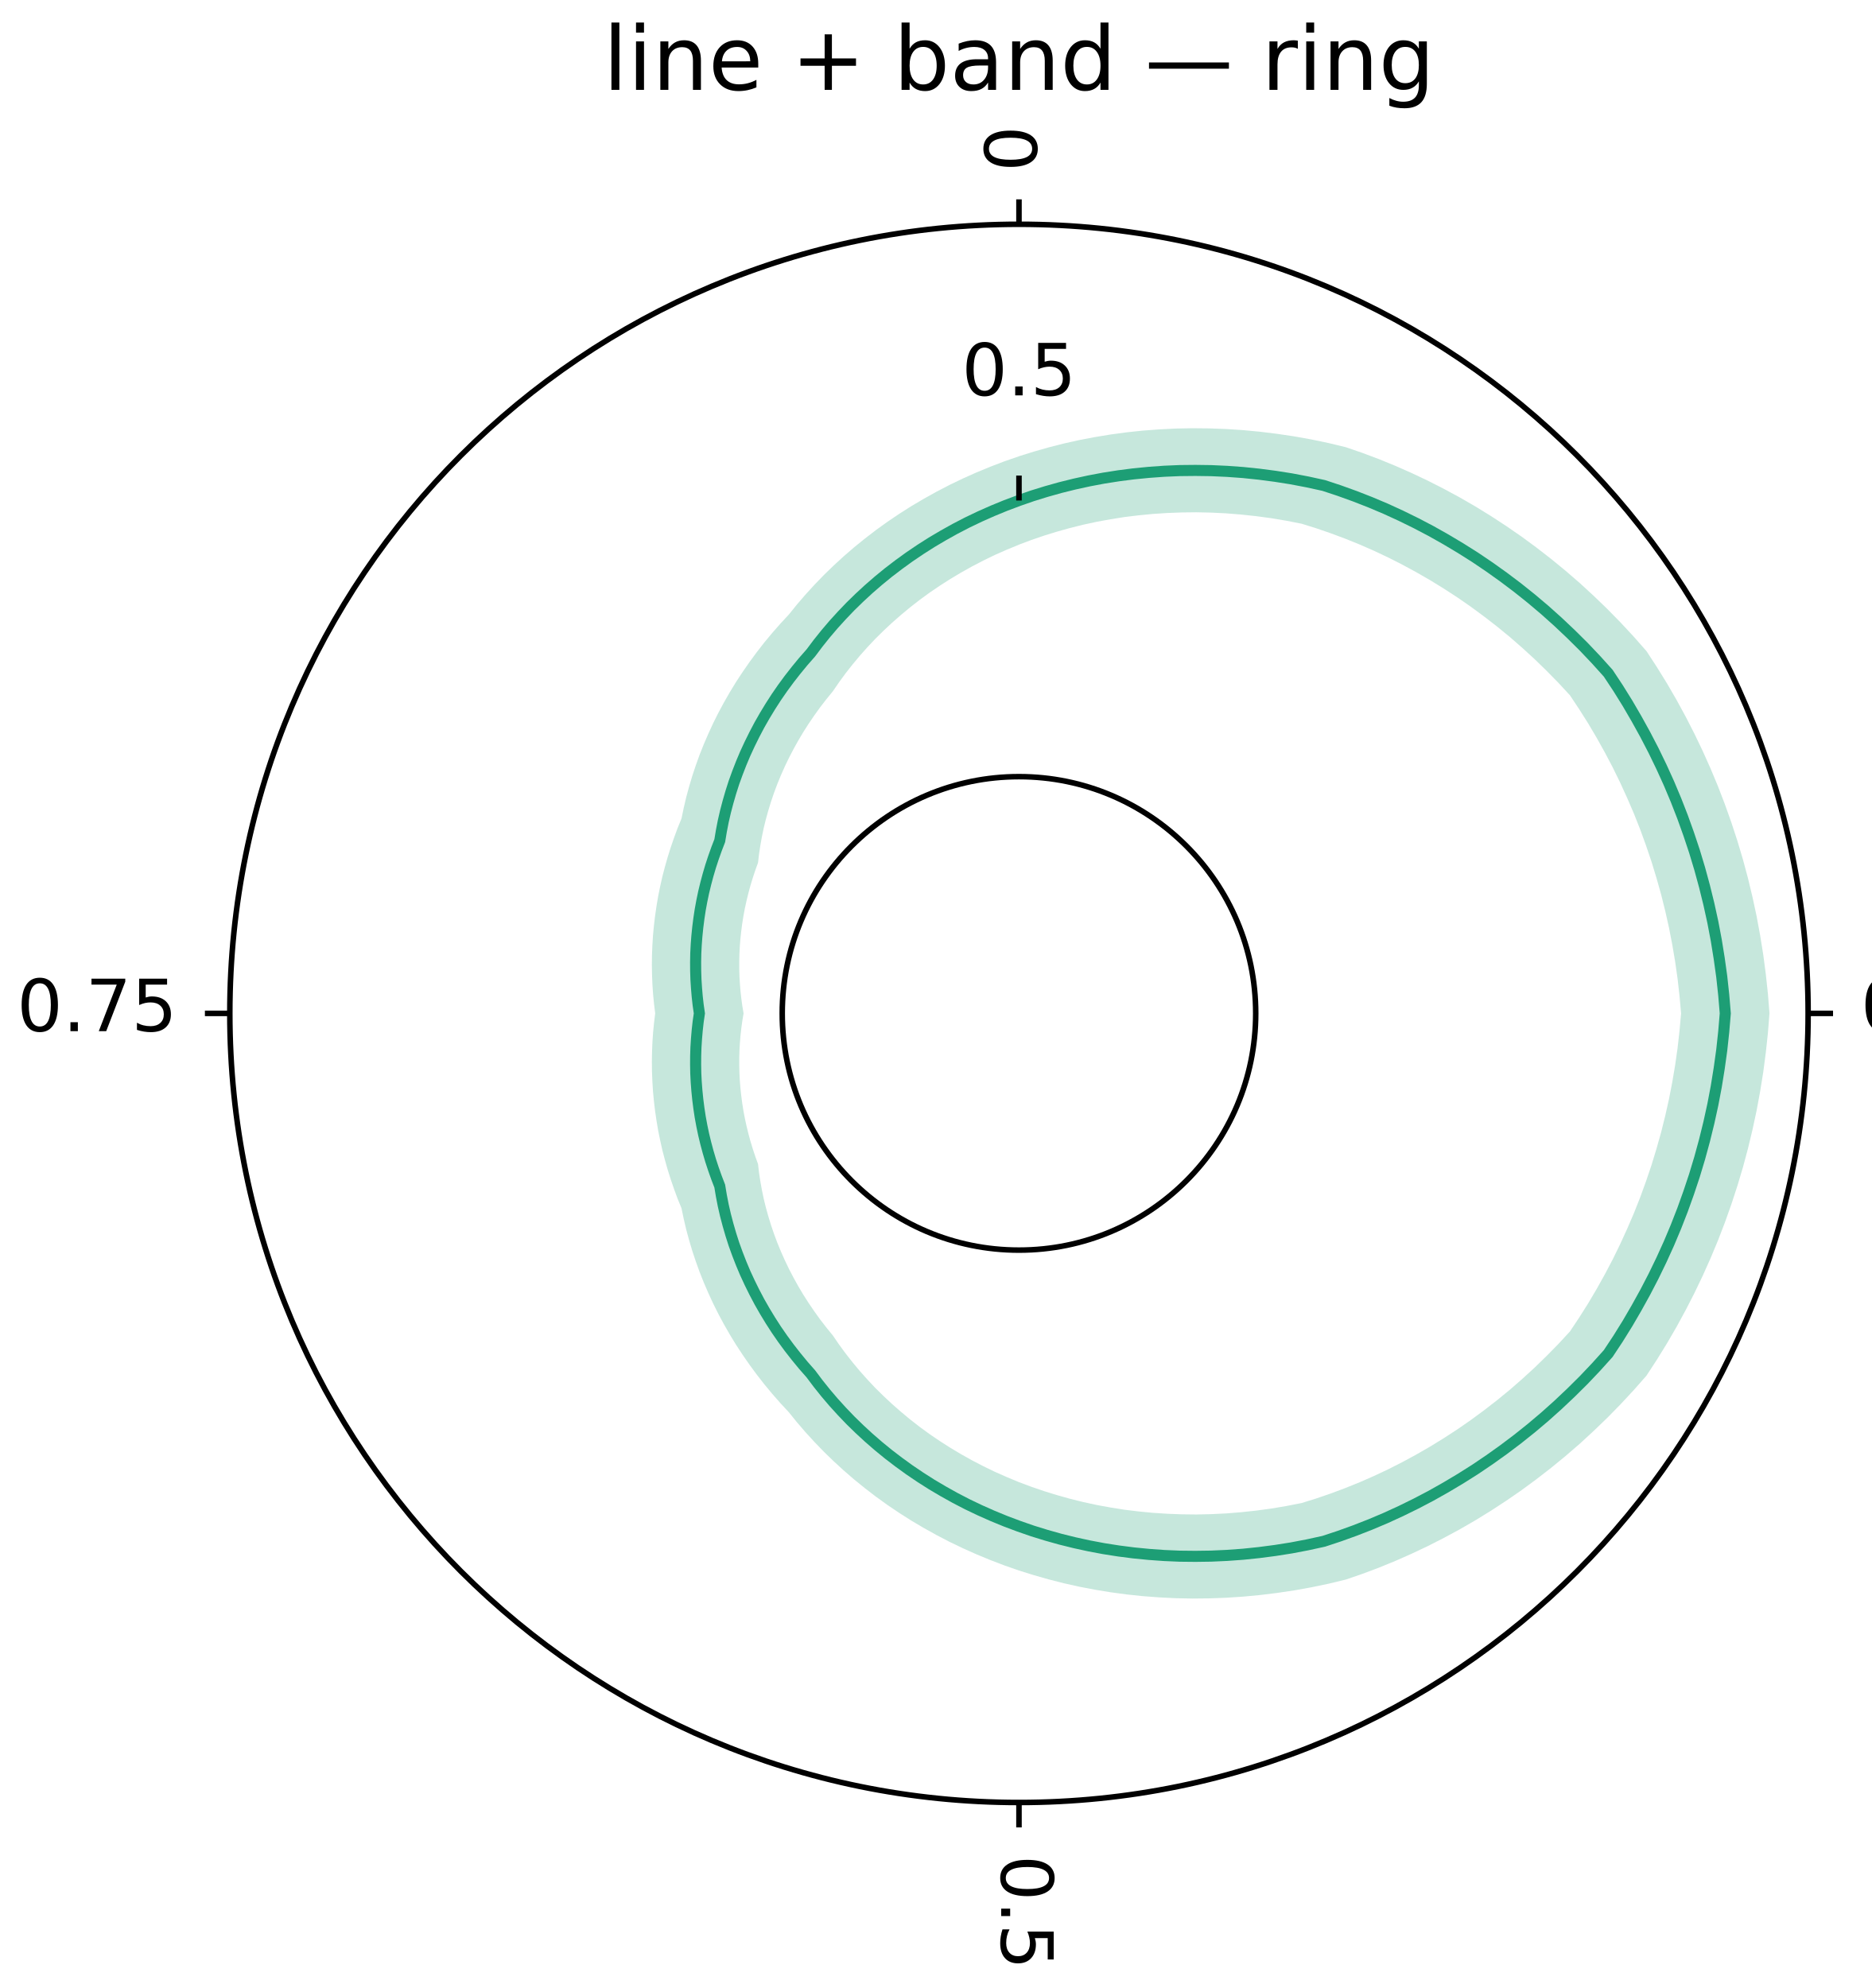
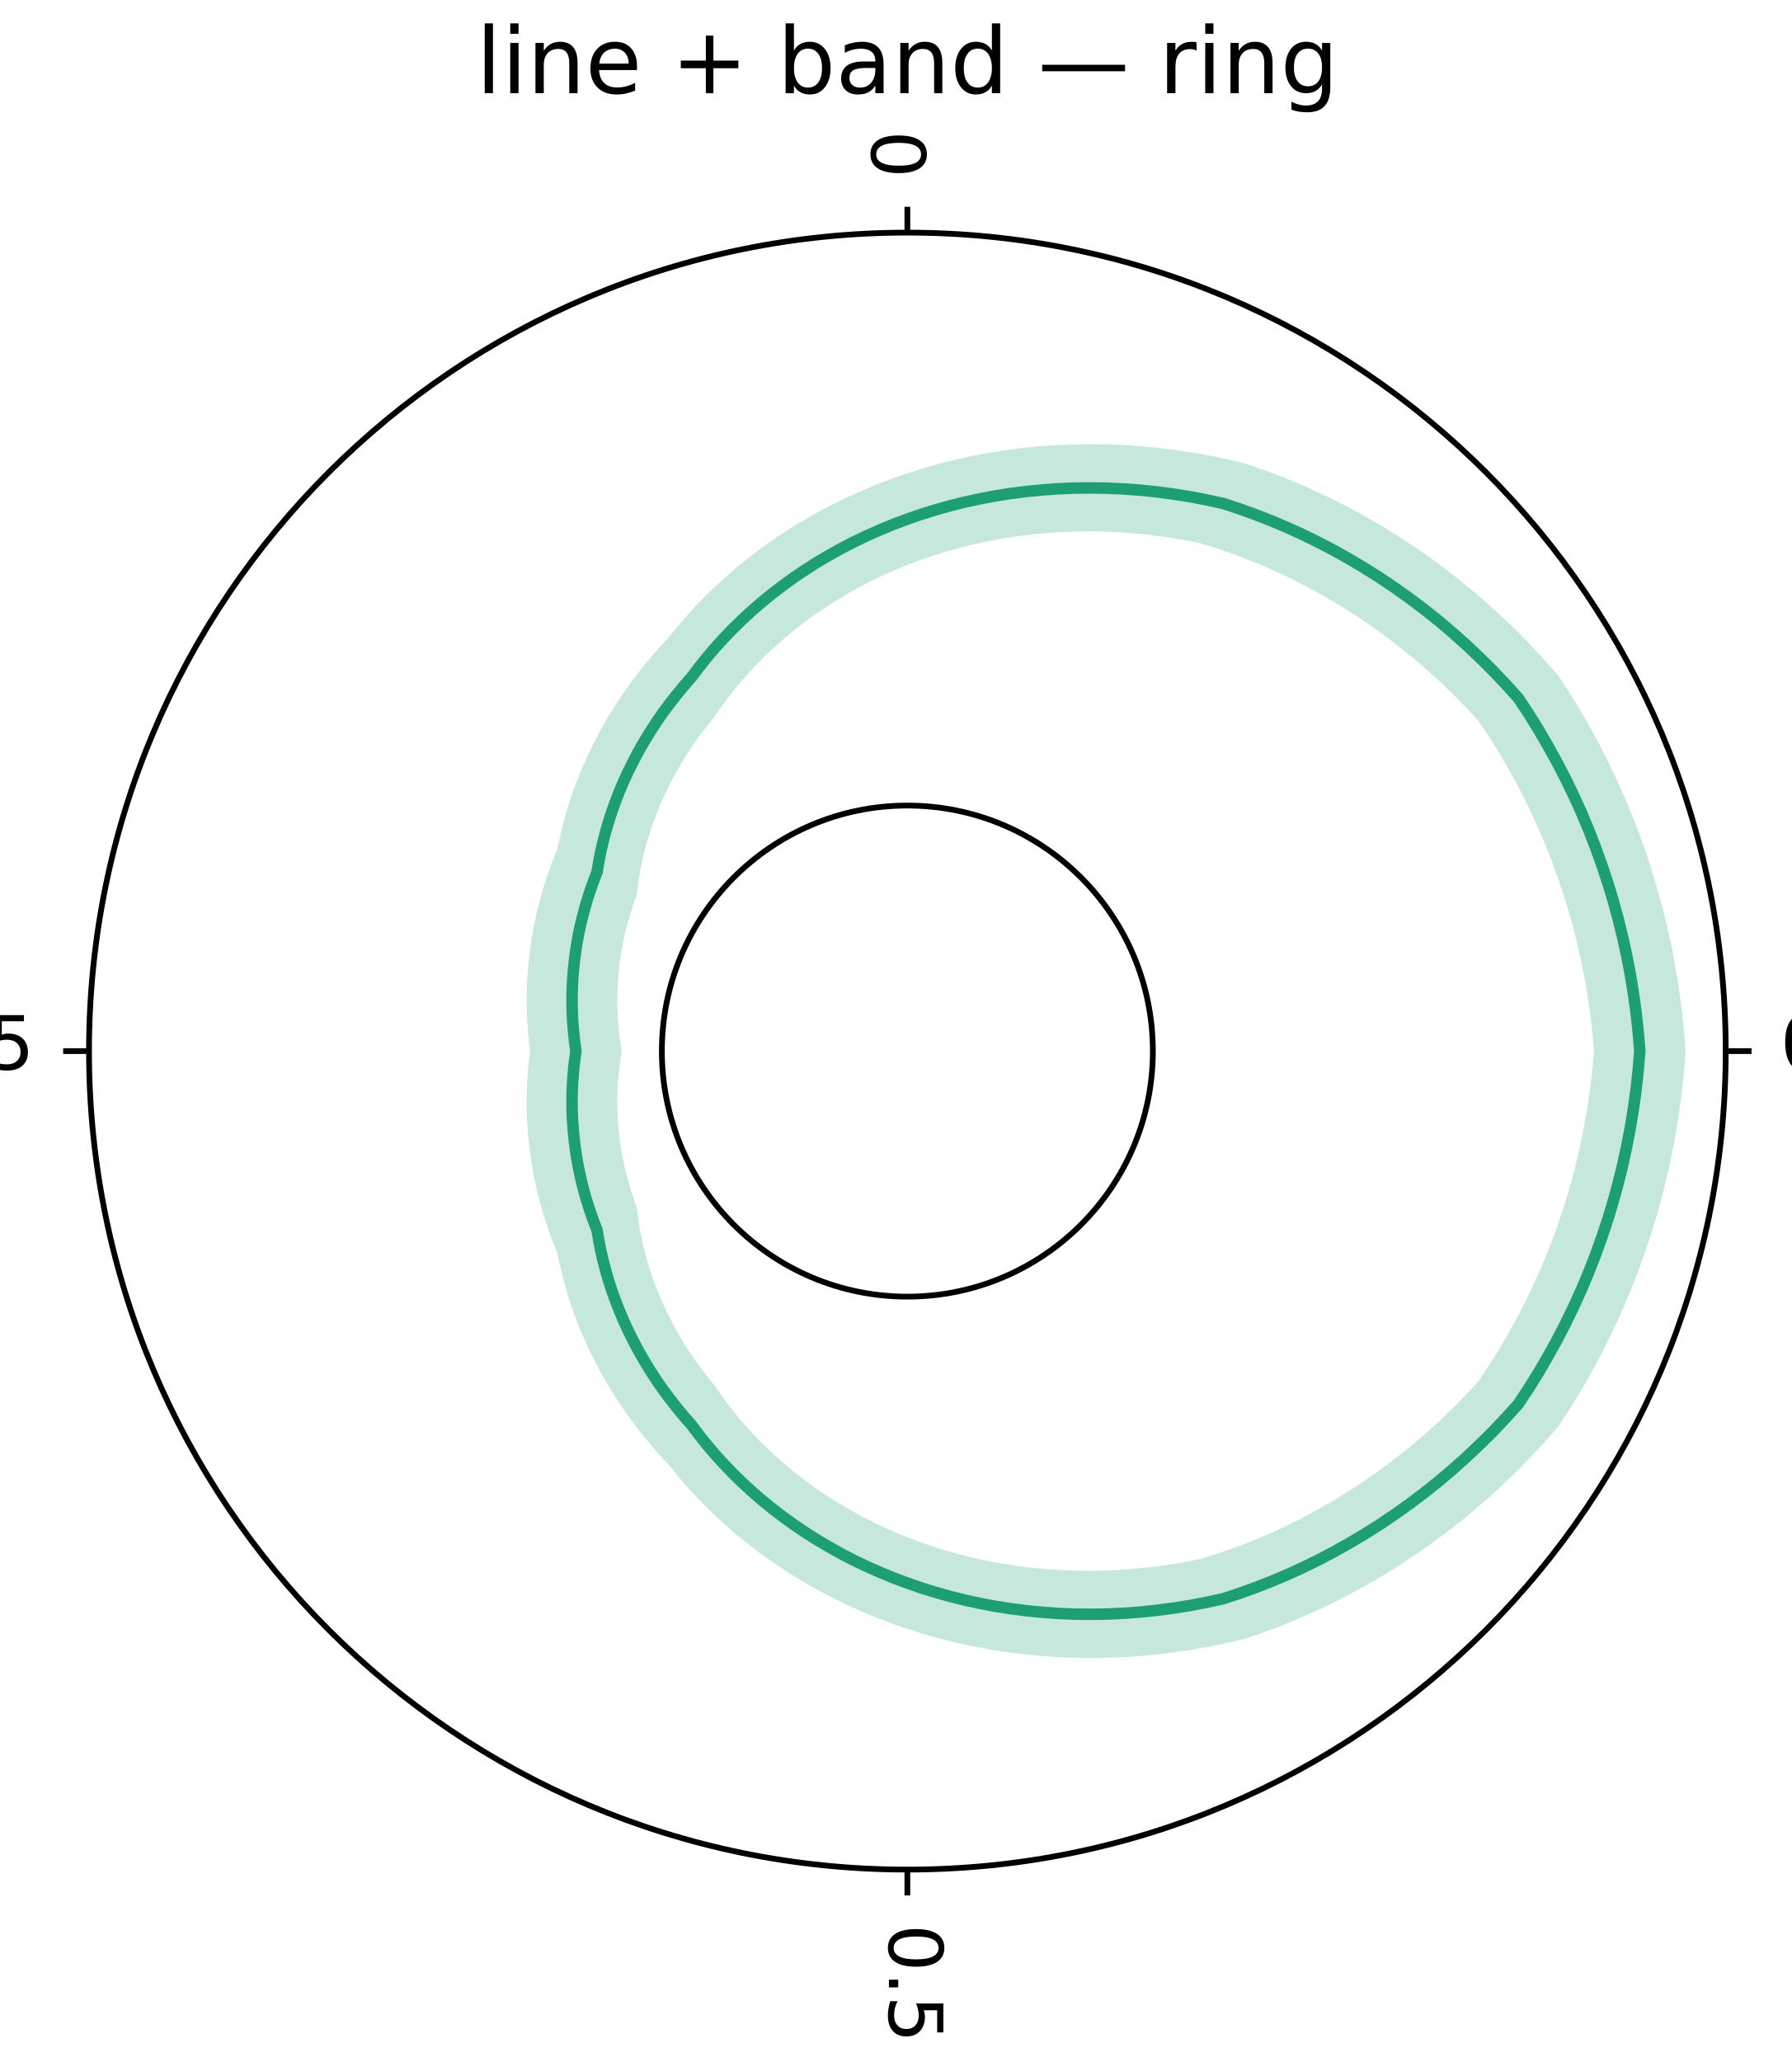
- <svg xmlns="http://www.w3.org/2000/svg" width="338" height="359" viewBox="0 0 338 359" font-family="DejaVu Sans, Bitstream Vera Sans, Verdana, Arial, sans-serif" font-size="11" style="background:#fff" data-plotlet-version="0.5.4" data-plotlet-schema="2" data-plotlet-kind="figure">
-   <g transform="translate(34,33)" data-plotlet-kind="panel" data-plotlet-title="line + band — ring" data-plotlet-xscale="linear" data-plotlet-yscale="linear" data-plotlet-xlim="0,1" data-plotlet-ylim="0,1" data-plotlet-panel-bbox="4,4,330,351" data-plotlet-data-area="30,29,300,300">
+ <svg xmlns="http://www.w3.org/2000/svg" width="312" height="359" viewBox="0 0 312 359" font-family="DejaVu Sans, Bitstream Vera Sans, Verdana, Arial, sans-serif" font-size="11" style="background:#fff" data-plotlet-version="0.5.5" data-plotlet-schema="2" data-plotlet-kind="figure">
+   <g transform="translate(8,33)" data-plotlet-kind="panel" data-plotlet-title="line + band — ring" data-plotlet-xscale="linear" data-plotlet-yscale="linear" data-plotlet-xlim="0,1" data-plotlet-ylim="0,1" data-plotlet-panel-bbox="4,4,304,351" data-plotlet-data-area="4,29,300,300">
    <defs>
      <clipPath id="pc0">
        <path d="M 7.50,150.00 A 142.50,142.50 0 1,0 292.50,150.00 A 142.50,142.50 0 1,0 7.50,150.00 Z M 107.25,150.00 A 42.75,42.75 0 1,0 192.75,150.00 A 42.75,42.75 0 1,0 107.25,150.00 Z" clip-rule="evenodd" />
      </clipPath>
    </defs>
    <g clip-path="url(#pc0)">
      <g class="plotlet-artist" data-plotlet-type="fill_between" data-plotlet-index="0" data-plotlet-color="#1D9E75" data-plotlet-n="13" data-plotlet-x-min="0" data-plotlet-x-max="1" data-plotlet-y-min="0.07" data-plotlet-y-max="0.93">
        <path d="M150.00,65.35 L152.24,64.51 L154.52,63.73 L156.85,63.01 L159.21,62.35 L161.62,61.75 L164.06,61.22 L166.54,60.77 L169.05,60.37 L171.59,60.06 L174.17,59.81 L176.77,59.64 L179.39,59.54 L182.04,59.51 L184.71,59.57 L187.40,59.70 L190.11,59.92 L192.83,60.21 L195.56,60.58 L198.30,61.04 L201.05,61.58 L203.68,62.40 L206.30,63.30 L208.92,64.28 L211.52,65.33 L214.10,66.46 L216.67,67.67 L219.21,68.96 L221.74,70.33 L224.24,71.77 L226.71,73.29 L229.16,74.88 L231.57,76.55 L233.95,78.30 L236.30,80.12 L238.61,82.01 L240.87,83.98 L243.10,86.02 L245.27,88.13 L247.41,90.31 L249.49,92.56 L251.16,95.07 L252.78,97.63 L254.32,100.24 L255.80,102.89 L257.22,105.59 L258.56,108.33 L259.83,111.11 L261.04,113.92 L262.17,116.77 L263.22,119.66 L264.21,122.58 L265.11,125.53 L265.95,128.51 L266.70,131.52 L267.38,134.55 L267.97,137.60 L268.49,140.67 L268.93,143.77 L269.28,146.88 L269.56,150.00 L269.28,153.12 L268.93,156.23 L268.49,159.33 L267.97,162.40 L267.38,165.45 L266.70,168.48 L265.95,171.49 L265.11,174.47 L264.21,177.42 L263.22,180.34 L262.17,183.23 L261.04,186.08 L259.83,188.89 L258.56,191.67 L257.22,194.41 L255.80,197.11 L254.32,199.76 L252.78,202.37 L251.16,204.93 L249.49,207.44 L247.41,209.69 L245.27,211.87 L243.10,213.98 L240.87,216.02 L238.61,217.99 L236.30,219.88 L233.95,221.70 L231.57,223.45 L229.16,225.12 L226.71,226.71 L224.24,228.23 L221.74,229.67 L219.21,231.04 L216.67,232.33 L214.10,233.54 L211.52,234.67 L208.92,235.72 L206.30,236.70 L203.68,237.60 L201.05,238.42 L198.30,238.96 L195.56,239.42 L192.83,239.79 L190.11,240.08 L187.40,240.30 L184.71,240.43 L182.04,240.49 L179.39,240.46 L176.77,240.36 L174.17,240.19 L171.59,239.94 L169.05,239.63 L166.54,239.23 L164.06,238.78 L161.62,238.25 L159.21,237.65 L156.85,236.99 L154.52,236.27 L152.24,235.49 L150.00,234.65 L147.81,233.74 L145.66,232.79 L143.56,231.77 L141.52,230.71 L139.52,229.59 L137.58,228.43 L135.69,227.22 L133.85,225.97 L132.07,224.67 L130.35,223.33 L128.69,221.95 L127.08,220.54 L125.53,219.09 L124.04,217.62 L122.62,216.11 L121.25,214.57 L119.95,213.01 L118.70,211.42 L117.52,209.81 L116.41,208.19 L115.23,206.74 L114.10,205.28 L113.03,203.79 L112.01,202.29 L111.04,200.77 L110.13,199.24 L109.27,197.69 L108.46,196.13 L107.71,194.57 L107.01,192.99 L106.36,191.41 L105.77,189.83 L105.23,188.24 L104.74,186.65 L104.30,185.07 L103.91,183.48 L103.58,181.90 L103.30,180.33 L103.06,178.76 L102.88,177.20 L102.39,175.85 L101.94,174.49 L101.52,173.12 L101.15,171.75 L100.81,170.37 L100.51,169.00 L100.25,167.62 L100.03,166.24 L99.85,164.86 L99.70,163.48 L99.59,162.10 L99.52,160.73 L99.49,159.36 L99.49,158.00 L99.53,156.64 L99.61,155.30 L99.72,153.96 L99.87,152.63 L100.05,151.31 L100.27,150.00 L100.05,148.69 L99.87,147.37 L99.72,146.04 L99.61,144.70 L99.53,143.36 L99.49,142.00 L99.49,140.64 L99.52,139.27 L99.59,137.90 L99.70,136.52 L99.85,135.14 L100.03,133.76 L100.25,132.38 L100.51,131.00 L100.81,129.63 L101.15,128.25 L101.52,126.88 L101.94,125.51 L102.39,124.15 L102.88,122.80 L103.06,121.24 L103.30,119.67 L103.58,118.10 L103.91,116.52 L104.30,114.93 L104.74,113.35 L105.23,111.76 L105.77,110.17 L106.36,108.59 L107.01,107.01 L107.71,105.43 L108.46,103.87 L109.27,102.31 L110.13,100.76 L111.04,99.23 L112.01,97.71 L113.03,96.21 L114.10,94.72 L115.23,93.26 L116.41,91.81 L117.52,90.19 L118.70,88.58 L119.95,86.99 L121.25,85.43 L122.62,83.89 L124.04,82.38 L125.53,80.91 L127.08,79.46 L128.69,78.05 L130.35,76.67 L132.07,75.33 L133.85,74.03 L135.69,72.78 L137.58,71.57 L139.52,70.41 L141.52,69.29 L143.56,68.23 L145.66,67.21 L147.81,66.26 L150.00,65.36 L150.00,64.56 L150.00,63.76 L150.00,62.96 L150.00,62.16 L150.00,61.37 L150.00,60.57 L150.00,59.77 L150.00,58.97 L150.00,58.17 L150.00,57.38 L150.00,56.58 L150.00,55.78 L150.00,54.98 L150.00,54.18 L150.00,53.39 L150.00,52.59 L150.00,51.79 L150.00,50.99 L150.00,50.19 L150.00,49.40 L147.39,50.30 L144.83,51.28 L142.31,52.32 L139.85,53.42 L137.44,54.58 L135.08,55.81 L132.78,57.09 L130.53,58.42 L128.35,59.81 L126.22,61.25 L124.15,62.74 L122.15,64.28 L120.20,65.86 L118.33,67.48 L116.51,69.15 L114.76,70.85 L113.08,72.59 L111.46,74.36 L109.91,76.16 L108.43,77.99 L106.89,79.65 L105.41,81.34 L103.99,83.05 L102.63,84.80 L101.33,86.57 L100.09,88.36 L98.90,90.17 L97.78,92.01 L96.72,93.86 L95.72,95.72 L94.78,97.60 L93.91,99.49 L93.09,101.39 L92.33,103.30 L91.64,105.22 L91.00,107.14 L90.43,109.06 L89.91,110.98 L89.46,112.90 L89.06,114.82 L88.36,116.53 L87.72,118.27 L87.12,120.01 L86.57,121.76 L86.07,123.52 L85.61,125.28 L85.21,127.06 L84.85,128.83 L84.55,130.61 L84.29,132.39 L84.08,134.17 L83.91,135.95 L83.80,137.73 L83.73,139.50 L83.71,141.27 L83.74,143.04 L83.81,144.79 L83.93,146.54 L84.10,148.27 L84.31,150.00 L84.10,151.73 L83.93,153.46 L83.81,155.21 L83.74,156.96 L83.71,158.73 L83.73,160.50 L83.80,162.27 L83.91,164.05 L84.08,165.83 L84.29,167.61 L84.55,169.39 L84.85,171.17 L85.21,172.94 L85.61,174.72 L86.07,176.48 L86.57,178.24 L87.12,179.99 L87.72,181.73 L88.36,183.47 L89.06,185.18 L89.46,187.10 L89.91,189.02 L90.43,190.94 L91.00,192.86 L91.64,194.78 L92.33,196.70 L93.09,198.61 L93.91,200.51 L94.78,202.40 L95.72,204.28 L96.72,206.14 L97.78,207.99 L98.90,209.83 L100.09,211.64 L101.33,213.43 L102.63,215.20 L103.99,216.95 L105.41,218.66 L106.89,220.35 L108.43,222.01 L109.91,223.84 L111.46,225.64 L113.08,227.41 L114.76,229.15 L116.51,230.85 L118.33,232.52 L120.20,234.14 L122.15,235.72 L124.15,237.26 L126.22,238.75 L128.35,240.19 L130.53,241.58 L132.78,242.91 L135.08,244.19 L137.44,245.42 L139.85,246.58 L142.31,247.68 L144.83,248.72 L147.39,249.70 L150.00,250.61 L152.66,251.44 L155.36,252.21 L158.10,252.91 L160.88,253.53 L163.70,254.07 L166.56,254.54 L169.45,254.93 L172.37,255.24 L175.32,255.46 L178.30,255.61 L181.30,255.67 L184.33,255.64 L187.37,255.53 L190.43,255.33 L193.51,255.04 L196.60,254.66 L199.70,254.20 L202.81,253.64 L205.92,252.99 L209.03,252.24 L212.02,251.21 L215.00,250.09 L217.96,248.88 L220.90,247.58 L223.82,246.20 L226.71,244.73 L229.58,243.18 L232.42,241.54 L235.23,239.81 L238.00,238.00 L240.74,236.11 L243.43,234.13 L246.09,232.07 L248.70,229.93 L251.27,227.71 L253.78,225.40 L256.25,223.02 L258.66,220.56 L261.01,218.03 L263.31,215.42 L265.19,212.54 L267.00,209.61 L268.73,206.63 L270.38,203.60 L271.96,200.52 L273.46,197.39 L274.88,194.22 L276.22,191.01 L277.47,187.76 L278.64,184.47 L279.73,181.14 L280.73,177.79 L281.64,174.40 L282.46,170.98 L283.20,167.54 L283.84,164.07 L284.40,160.58 L284.86,157.07 L285.24,153.54 L285.52,150.00 L285.24,146.46 L284.86,142.93 L284.40,139.42 L283.84,135.93 L283.20,132.46 L282.46,129.02 L281.64,125.60 L280.73,122.21 L279.73,118.86 L278.64,115.53 L277.47,112.24 L276.22,108.99 L274.88,105.78 L273.46,102.61 L271.96,99.48 L270.38,96.40 L268.73,93.37 L267.00,90.39 L265.19,87.46 L263.31,84.58 L261.01,81.97 L258.66,79.44 L256.25,76.98 L253.78,74.60 L251.27,72.29 L248.70,70.07 L246.09,67.93 L243.43,65.87 L240.74,63.89 L238.00,62.00 L235.23,60.19 L232.42,58.46 L229.58,56.82 L226.71,55.27 L223.82,53.80 L220.90,52.42 L217.96,51.12 L215.00,49.91 L212.02,48.79 L209.03,47.76 L205.92,47.01 L202.81,46.36 L199.70,45.80 L196.60,45.34 L193.51,44.96 L190.43,44.67 L187.37,44.47 L184.33,44.36 L181.30,44.33 L178.30,44.39 L175.32,44.54 L172.37,44.76 L169.45,45.07 L166.56,45.46 L163.70,45.93 L160.88,46.47 L158.10,47.09 L155.36,47.79 L152.66,48.56 L150.00,49.39Z" fill="#1D9E75" opacity="0.25" />
      </g>
      <g class="plotlet-artist" data-plotlet-type="line" data-plotlet-index="1" data-plotlet-color="#1D9E75" data-plotlet-n="13" data-plotlet-x-min="0" data-plotlet-x-max="1" data-plotlet-y-min="0.15" data-plotlet-y-max="0.85">
        <path d="M150.00,57.38 L152.45,56.53 L154.94,55.76 L157.47,55.05 L160.05,54.41 L162.66,53.84 L165.31,53.34 L167.99,52.92 L170.71,52.57 L173.46,52.30 L176.23,52.10 L179.03,51.98 L181.86,51.95 L184.71,51.99 L187.57,52.12 L190.46,52.33 L193.35,52.63 L196.26,53.01 L199.18,53.47 L202.11,54.03 L205.04,54.67 L207.85,55.60 L210.65,56.61 L213.44,57.70 L216.21,58.87 L218.96,60.13 L221.69,61.47 L224.40,62.89 L227.08,64.40 L229.73,65.98 L232.36,67.64 L234.95,69.39 L237.50,71.21 L240.02,73.11 L242.50,75.09 L244.94,77.15 L247.33,79.29 L249.67,81.50 L251.97,83.78 L254.21,86.14 L256.40,88.57 L258.18,91.26 L259.89,94.01 L261.52,96.81 L263.09,99.65 L264.59,102.54 L266.01,105.47 L267.36,108.44 L268.63,111.46 L269.82,114.51 L270.93,117.60 L271.97,120.72 L272.92,123.87 L273.79,127.06 L274.58,130.27 L275.29,133.51 L275.91,136.77 L276.44,140.05 L276.90,143.35 L277.26,146.67 L277.54,150.00 L277.26,153.33 L276.90,156.65 L276.44,159.95 L275.91,163.23 L275.29,166.49 L274.58,169.73 L273.79,172.94 L272.92,176.13 L271.97,179.28 L270.93,182.40 L269.82,185.49 L268.63,188.54 L267.36,191.56 L266.01,194.53 L264.59,197.46 L263.09,200.35 L261.52,203.19 L259.89,205.99 L258.18,208.74 L256.40,211.43 L254.21,213.86 L251.97,216.22 L249.67,218.50 L247.33,220.71 L244.94,222.85 L242.50,224.91 L240.02,226.89 L237.50,228.79 L234.95,230.61 L232.36,232.36 L229.73,234.02 L227.08,235.60 L224.40,237.11 L221.69,238.53 L218.96,239.87 L216.21,241.13 L213.44,242.30 L210.65,243.39 L207.85,244.40 L205.04,245.33 L202.11,245.97 L199.18,246.53 L196.26,246.99 L193.35,247.37 L190.46,247.67 L187.57,247.88 L184.71,248.01 L181.86,248.05 L179.03,248.02 L176.23,247.90 L173.46,247.70 L170.71,247.43 L167.99,247.08 L165.31,246.66 L162.66,246.16 L160.05,245.59 L157.47,244.95 L154.94,244.24 L152.45,243.47 L150.00,242.62 L147.60,241.72 L145.24,240.75 L142.94,239.73 L140.68,238.65 L138.48,237.51 L136.33,236.31 L134.23,235.07 L132.19,233.77 L130.21,232.43 L128.29,231.04 L126.42,229.61 L124.61,228.13 L122.87,226.62 L121.19,225.07 L119.56,223.48 L118.01,221.86 L116.51,220.21 L115.08,218.53 L113.72,216.83 L112.42,215.10 L111.06,213.55 L109.76,211.97 L108.51,210.37 L107.32,208.75 L106.18,207.10 L105.11,205.44 L104.09,203.76 L103.12,202.06 L102.22,200.35 L101.37,198.63 L100.57,196.90 L99.84,195.17 L99.16,193.42 L98.53,191.68 L97.97,189.93 L97.46,188.17 L97.00,186.42 L96.60,184.68 L96.26,182.93 L95.97,181.19 L95.38,179.66 L94.83,178.11 L94.32,176.56 L93.86,175.00 L93.44,173.43 L93.06,171.86 L92.73,170.28 L92.44,168.70 L92.20,167.12 L92.00,165.54 L91.84,163.96 L91.72,162.39 L91.64,160.82 L91.61,159.25 L91.62,157.69 L91.67,156.13 L91.77,154.58 L91.90,153.04 L92.07,151.52 L92.29,150.00 L92.07,148.48 L91.90,146.96 L91.77,145.42 L91.67,143.87 L91.62,142.31 L91.61,140.75 L91.64,139.18 L91.72,137.61 L91.84,136.04 L92.00,134.46 L92.20,132.88 L92.44,131.30 L92.73,129.72 L93.06,128.14 L93.44,126.57 L93.86,125.00 L94.32,123.44 L94.83,121.89 L95.38,120.34 L95.97,118.81 L96.26,117.07 L96.60,115.32 L97.00,113.58 L97.46,111.83 L97.97,110.07 L98.53,108.32 L99.16,106.58 L99.84,104.83 L100.57,103.10 L101.37,101.37 L102.22,99.65 L103.12,97.94 L104.09,96.24 L105.11,94.56 L106.18,92.90 L107.32,91.25 L108.51,89.63 L109.76,88.03 L111.06,86.45 L112.42,84.90 L113.72,83.17 L115.08,81.47 L116.51,79.79 L118.01,78.14 L119.56,76.52 L121.19,74.93 L122.87,73.38 L124.61,71.87 L126.42,70.39 L128.29,68.96 L130.21,67.57 L132.19,66.23 L134.23,64.93 L136.33,63.69 L138.48,62.49 L140.68,61.35 L142.94,60.27 L145.24,59.25 L147.60,58.28 L150.00,57.38" fill="none" stroke="#1D9E75" stroke-width="2.00" />
      </g>
    </g>
    <line x1="150.00" x2="150.00" y1="7.50" y2="3.00" stroke="#000000" stroke-width="1.00" />
    <g transform="rotate(-90.00 153.21 -6.14)">
      <path d="M153.20 -14.77Q152.21 -14.77 151.71 -13.79Q151.22 -12.82 151.22 -10.86Q151.22 -8.92 151.71 -7.94Q152.21 -6.97 153.20 -6.97Q154.20 -6.97 154.70 -7.94Q155.20 -8.92 155.20 -10.86Q155.20 -12.82 154.70 -13.79Q154.20 -14.77 153.20 -14.77ZM153.20 -15.78Q154.80 -15.78 155.64 -14.52Q156.48 -13.26 156.48 -10.86Q156.48 -8.47 155.64 -7.21Q154.80 -5.95 153.20 -5.95Q151.61 -5.95 150.77 -7.21Q149.93 -8.47 149.93 -10.86Q149.93 -13.26 150.77 -14.52Q151.61 -15.78 153.20 -15.78Z" fill="#000" />
    </g>
    <line x1="292.50" x2="297.00" y1="150.00" y2="150.00" stroke="#000000" stroke-width="1.00" />
    <path d="M306.13 144.57Q305.14 144.57 304.64 145.55Q304.15 146.52 304.15 148.48Q304.15 150.43 304.64 151.40Q305.14 152.37 306.13 152.37Q307.13 152.37 307.63 151.40Q308.13 150.43 308.13 148.48Q308.13 146.52 307.63 145.55Q307.13 144.57 306.13 144.57ZM306.13 143.56Q307.73 143.56 308.57 144.82Q309.41 146.08 309.41 148.48Q309.41 150.87 308.57 152.13Q307.73 153.39 306.13 153.39Q304.54 153.39 303.70 152.13Q302.86 150.87 302.86 148.48Q302.86 146.08 303.70 144.82Q304.54 143.56 306.13 143.56ZM311.66 151.59H313.00V153.21H311.66ZM316.90 152.13H321.37V153.21H315.36V152.13Q316.09 151.37 317.35 150.10Q318.61 148.83 318.93 148.46Q319.54 147.77 319.79 147.29Q320.03 146.81 320.03 146.34Q320.03 145.59 319.50 145.11Q318.97 144.64 318.12 144.64Q317.52 144.64 316.85 144.85Q316.18 145.06 315.42 145.48V144.19Q316.19 143.87 316.87 143.72Q317.54 143.56 318.10 143.56Q319.57 143.56 320.45 144.29Q321.32 145.03 321.32 146.26Q321.32 146.85 321.10 147.37Q320.88 147.89 320.31 148.60Q320.15 148.79 319.30 149.67Q318.45 150.55 316.90 152.13ZM324.08 143.73H329.11V144.81H325.25V147.13Q325.53 147.04 325.81 146.99Q326.09 146.94 326.37 146.94Q327.96 146.94 328.88 147.81Q329.81 148.68 329.81 150.17Q329.81 151.69 328.86 152.54Q327.90 153.39 326.17 153.39Q325.58 153.39 324.96 153.29Q324.34 153.19 323.68 152.98V151.69Q324.25 152.01 324.86 152.16Q325.47 152.31 326.15 152.31Q327.24 152.31 327.89 151.73Q328.53 151.16 328.53 150.17Q328.53 149.17 327.89 148.60Q327.24 148.02 326.15 148.02Q325.63 148.02 325.12 148.13Q324.61 148.25 324.08 148.49Z" fill="#000" />
    <line x1="150.00" x2="150.00" y1="292.50" y2="297.00" stroke="#000000" stroke-width="1.00" />
    <g transform="rotate(90.00 146.79 312.34)">
      <path d="M140.59 303.70Q139.60 303.70 139.10 304.68Q138.60 305.65 138.60 307.61Q138.60 309.56 139.10 310.53Q139.60 311.51 140.59 311.51Q141.59 311.51 142.08 310.53Q142.58 309.56 142.58 307.61Q142.58 305.65 142.08 304.68Q141.59 303.70 140.59 303.70ZM140.59 302.69Q142.18 302.69 143.02 303.95Q143.86 305.21 143.86 307.61Q143.86 310.00 143.02 311.26Q142.18 312.52 140.59 312.52Q139.00 312.52 138.16 311.26Q137.31 310.00 137.31 307.61Q137.31 305.21 138.16 303.95Q139.00 302.69 140.59 302.69ZM146.12 310.72H147.46V312.34H146.12ZM150.26 302.86H155.30V303.94H151.44V306.26Q151.72 306.17 152.00 306.12Q152.28 306.07 152.55 306.07Q154.14 306.07 155.07 306.94Q156.00 307.81 156.00 309.30Q156.00 310.83 155.04 311.67Q154.09 312.52 152.36 312.52Q151.76 312.52 151.14 312.42Q150.52 312.32 149.86 312.11V310.83Q150.43 311.14 151.04 311.29Q151.65 311.44 152.33 311.44Q153.43 311.44 154.07 310.86Q154.71 310.29 154.71 309.30Q154.71 308.31 154.07 307.73Q153.43 307.15 152.33 307.15Q151.82 307.15 151.31 307.27Q150.80 307.38 150.26 307.62Z" fill="#000" />
    </g>
    <line x1="7.50" x2="3.00" y1="150.00" y2="150.00" stroke="#000000" stroke-width="1.00" />
    <path d="M-26.81 144.57Q-27.80 144.57 -28.30 145.55Q-28.80 146.52 -28.80 148.48Q-28.80 150.43 -28.30 151.40Q-27.80 152.37 -26.81 152.37Q-25.82 152.37 -25.32 151.40Q-24.82 150.43 -24.82 148.48Q-24.82 146.52 -25.32 145.55Q-25.82 144.57 -26.81 144.57ZM-26.81 143.56Q-25.22 143.56 -24.38 144.82Q-23.54 146.08 -23.54 148.48Q-23.54 150.87 -24.38 152.13Q-25.22 153.39 -26.81 153.39Q-28.41 153.39 -29.25 152.13Q-30.09 150.87 -30.09 148.48Q-30.09 146.08 -29.25 144.82Q-28.41 143.56 -26.81 143.56ZM-21.28 151.59H-19.94V153.21H-21.28ZM-17.48 143.73H-11.38V144.27L-14.82 153.21H-16.16L-12.92 144.81H-17.48ZM-8.87 143.73H-3.83V144.81H-7.69V147.13Q-7.41 147.04 -7.14 146.99Q-6.86 146.94 -6.58 146.94Q-4.99 146.94 -4.06 147.81Q-3.14 148.68 -3.14 150.17Q-3.14 151.69 -4.09 152.54Q-5.04 153.39 -6.77 153.39Q-7.37 153.39 -7.99 153.29Q-8.61 153.19 -9.27 152.98V151.69Q-8.70 152.01 -8.09 152.16Q-7.48 152.31 -6.80 152.31Q-5.70 152.31 -5.06 151.73Q-4.42 151.16 -4.42 150.17Q-4.42 149.17 -5.06 148.60Q-5.70 148.02 -6.80 148.02Q-7.31 148.02 -7.82 148.13Q-8.33 148.25 -8.87 148.49Z" fill="#000" />
    <circle cx="150.00" cy="150.00" r="42.75" fill="none" stroke="#000000" stroke-width="1.00" />
    <circle cx="150.00" cy="150.00" r="142.50" fill="none" stroke="#000000" stroke-width="1.00" />
-     <line x1="150.00" x2="150.00" y1="57.38" y2="52.88" stroke="#000000" stroke-width="1.00" />
-     <path d="M143.80 29.77Q142.80 29.77 142.31 30.74Q141.81 31.71 141.81 33.67Q141.81 35.62 142.31 36.59Q142.80 37.57 143.80 37.57Q144.79 37.57 145.29 36.59Q145.79 35.62 145.79 33.67Q145.79 31.71 145.29 30.74Q144.79 29.77 143.80 29.77ZM143.80 28.75Q145.39 28.75 146.23 30.01Q147.07 31.27 147.07 33.67Q147.07 36.06 146.23 37.32Q145.39 38.58 143.80 38.58Q142.20 38.58 141.36 37.32Q140.52 36.06 140.52 33.67Q140.52 31.27 141.36 30.01Q142.20 28.75 143.80 28.75ZM149.32 36.79H150.66V38.40H149.32ZM153.47 28.92H158.50V30.00H154.64V32.32Q154.92 32.23 155.20 32.18Q155.48 32.13 155.76 32.13Q157.35 32.13 158.27 33.00Q159.20 33.87 159.20 35.36Q159.20 36.89 158.25 37.73Q157.30 38.58 155.56 38.58Q154.97 38.58 154.35 38.48Q153.73 38.38 153.07 38.18V36.89Q153.64 37.20 154.25 37.35Q154.86 37.50 155.54 37.50Q156.64 37.50 157.28 36.93Q157.92 36.35 157.92 35.36Q157.92 34.37 157.28 33.79Q156.64 33.21 155.54 33.21Q155.02 33.21 154.51 33.33Q154.00 33.44 153.47 33.68Z" fill="#000" />
    <path d="M76.41 -28.93H77.84V-16.77H76.41ZM80.85 -25.52H82.29V-16.77H80.85ZM80.85 -28.93H82.29V-27.11H80.85ZM92.57 -22.05V-16.77H91.13V-22.01Q91.13 -23.25 90.65 -23.87Q90.16 -24.48 89.20 -24.48Q88.03 -24.48 87.36 -23.74Q86.69 -23.00 86.69 -21.72V-16.77H85.24V-25.52H86.69V-24.16Q87.20 -24.95 87.90 -25.34Q88.60 -25.73 89.52 -25.73Q91.02 -25.73 91.80 -24.80Q92.57 -23.87 92.57 -22.05ZM102.92 -21.51V-20.80H96.31Q96.41 -19.32 97.21 -18.54Q98.01 -17.77 99.44 -17.77Q100.27 -17.77 101.04 -17.97Q101.82 -18.17 102.59 -18.58V-17.22Q101.81 -16.89 101.00 -16.72Q100.19 -16.55 99.35 -16.55Q97.26 -16.55 96.04 -17.77Q94.81 -18.98 94.81 -21.06Q94.81 -23.21 95.97 -24.47Q97.13 -25.73 99.10 -25.73Q100.87 -25.73 101.89 -24.60Q102.92 -23.46 102.92 -21.51ZM101.48 -21.93Q101.47 -23.11 100.82 -23.81Q100.18 -24.52 99.12 -24.52Q97.91 -24.52 97.19 -23.84Q96.47 -23.16 96.36 -21.92ZM116.22 -26.80V-22.45H120.57V-21.12H116.22V-16.77H114.91V-21.12H110.55V-22.45H114.91V-26.80ZM135.14 -21.14Q135.14 -22.73 134.49 -23.63Q133.84 -24.53 132.70 -24.53Q131.55 -24.53 130.90 -23.63Q130.25 -22.73 130.25 -21.14Q130.25 -19.55 130.90 -18.65Q131.55 -17.75 132.70 -17.75Q133.84 -17.75 134.49 -18.65Q135.14 -19.55 135.14 -21.14ZM130.25 -24.20Q130.70 -24.98 131.39 -25.36Q132.09 -25.73 133.05 -25.73Q134.64 -25.73 135.64 -24.47Q136.63 -23.20 136.63 -21.14Q136.63 -19.08 135.64 -17.81Q134.64 -16.55 133.05 -16.55Q132.09 -16.55 131.39 -16.93Q130.70 -17.30 130.25 -18.09V-16.77H128.80V-28.93H130.25ZM142.99 -21.17Q141.25 -21.17 140.58 -20.77Q139.91 -20.38 139.91 -19.41Q139.91 -18.65 140.41 -18.20Q140.91 -17.75 141.78 -17.75Q142.98 -17.75 143.70 -18.60Q144.42 -19.45 144.42 -20.85V-21.17ZM145.86 -21.77V-16.77H144.42V-18.10Q143.93 -17.30 143.20 -16.93Q142.46 -16.55 141.40 -16.55Q140.05 -16.55 139.26 -17.30Q138.47 -18.05 138.47 -19.32Q138.47 -20.80 139.46 -21.55Q140.45 -22.30 142.41 -22.30H144.42V-22.44Q144.42 -23.43 143.77 -23.97Q143.12 -24.52 141.94 -24.52Q141.19 -24.52 140.48 -24.34Q139.77 -24.16 139.11 -23.80V-25.12Q139.90 -25.43 140.64 -25.58Q141.38 -25.73 142.09 -25.73Q143.98 -25.73 144.92 -24.75Q145.86 -23.77 145.86 -21.77ZM156.09 -22.05V-16.77H154.66V-22.01Q154.66 -23.25 154.17 -23.87Q153.69 -24.48 152.72 -24.48Q151.55 -24.48 150.88 -23.74Q150.21 -23.00 150.21 -21.72V-16.77H148.77V-25.52H150.21V-24.16Q150.73 -24.95 151.43 -25.34Q152.12 -25.73 153.04 -25.73Q154.55 -25.73 155.32 -24.80Q156.09 -23.87 156.09 -22.05ZM164.72 -24.20V-28.93H166.16V-16.77H164.72V-18.09Q164.27 -17.30 163.57 -16.93Q162.88 -16.55 161.91 -16.55Q160.33 -16.55 159.33 -17.81Q158.34 -19.08 158.34 -21.14Q158.34 -23.20 159.33 -24.47Q160.33 -25.73 161.91 -25.73Q162.88 -25.73 163.57 -25.36Q164.27 -24.98 164.72 -24.20ZM159.82 -21.14Q159.82 -19.55 160.47 -18.65Q161.12 -17.75 162.27 -17.75Q163.41 -17.75 164.06 -18.65Q164.72 -19.55 164.72 -21.14Q164.72 -22.73 164.06 -23.63Q163.41 -24.53 162.27 -24.53Q161.12 -24.53 160.47 -23.63Q159.82 -22.73 159.82 -21.14ZM173.48 -21.72H187.91V-20.59H173.48ZM200.36 -24.18Q200.12 -24.32 199.83 -24.39Q199.55 -24.45 199.20 -24.45Q197.98 -24.45 197.33 -23.66Q196.68 -22.87 196.68 -21.38V-16.77H195.23V-25.52H196.68V-24.16Q197.13 -24.96 197.86 -25.35Q198.59 -25.73 199.62 -25.73Q199.77 -25.73 199.95 -25.71Q200.13 -25.70 200.35 -25.66ZM201.87 -25.52H203.30V-16.77H201.87ZM201.87 -28.93H203.30V-27.11H201.87ZM213.59 -22.05V-16.77H212.15V-22.01Q212.15 -23.25 211.66 -23.87Q211.18 -24.48 210.21 -24.48Q209.05 -24.48 208.38 -23.74Q207.70 -23.00 207.70 -21.72V-16.77H206.26V-25.52H207.70V-24.16Q208.22 -24.95 208.92 -25.34Q209.62 -25.73 210.53 -25.73Q212.04 -25.73 212.81 -24.80Q213.59 -23.87 213.59 -22.05ZM222.21 -21.25Q222.21 -22.81 221.57 -23.67Q220.92 -24.53 219.76 -24.53Q218.60 -24.53 217.96 -23.67Q217.31 -22.81 217.31 -21.25Q217.31 -19.70 217.96 -18.84Q218.60 -17.98 219.76 -17.98Q220.92 -17.98 221.57 -18.84Q222.21 -19.70 222.21 -21.25ZM223.65 -17.86Q223.65 -15.62 222.66 -14.54Q221.66 -13.45 219.62 -13.45Q218.86 -13.45 218.19 -13.56Q217.52 -13.67 216.88 -13.91V-15.30Q217.52 -14.96 218.13 -14.80Q218.75 -14.63 219.39 -14.63Q220.80 -14.63 221.51 -15.37Q222.21 -16.11 222.21 -17.60V-18.31Q221.77 -17.54 221.07 -17.16Q220.38 -16.77 219.41 -16.77Q217.80 -16.77 216.81 -18.00Q215.83 -19.23 215.83 -21.25Q215.83 -23.28 216.81 -24.51Q217.80 -25.73 219.41 -25.73Q220.38 -25.73 221.07 -25.35Q221.77 -24.97 222.21 -24.20V-25.52H223.65Z" fill="#000" />
  </g>
</svg>
